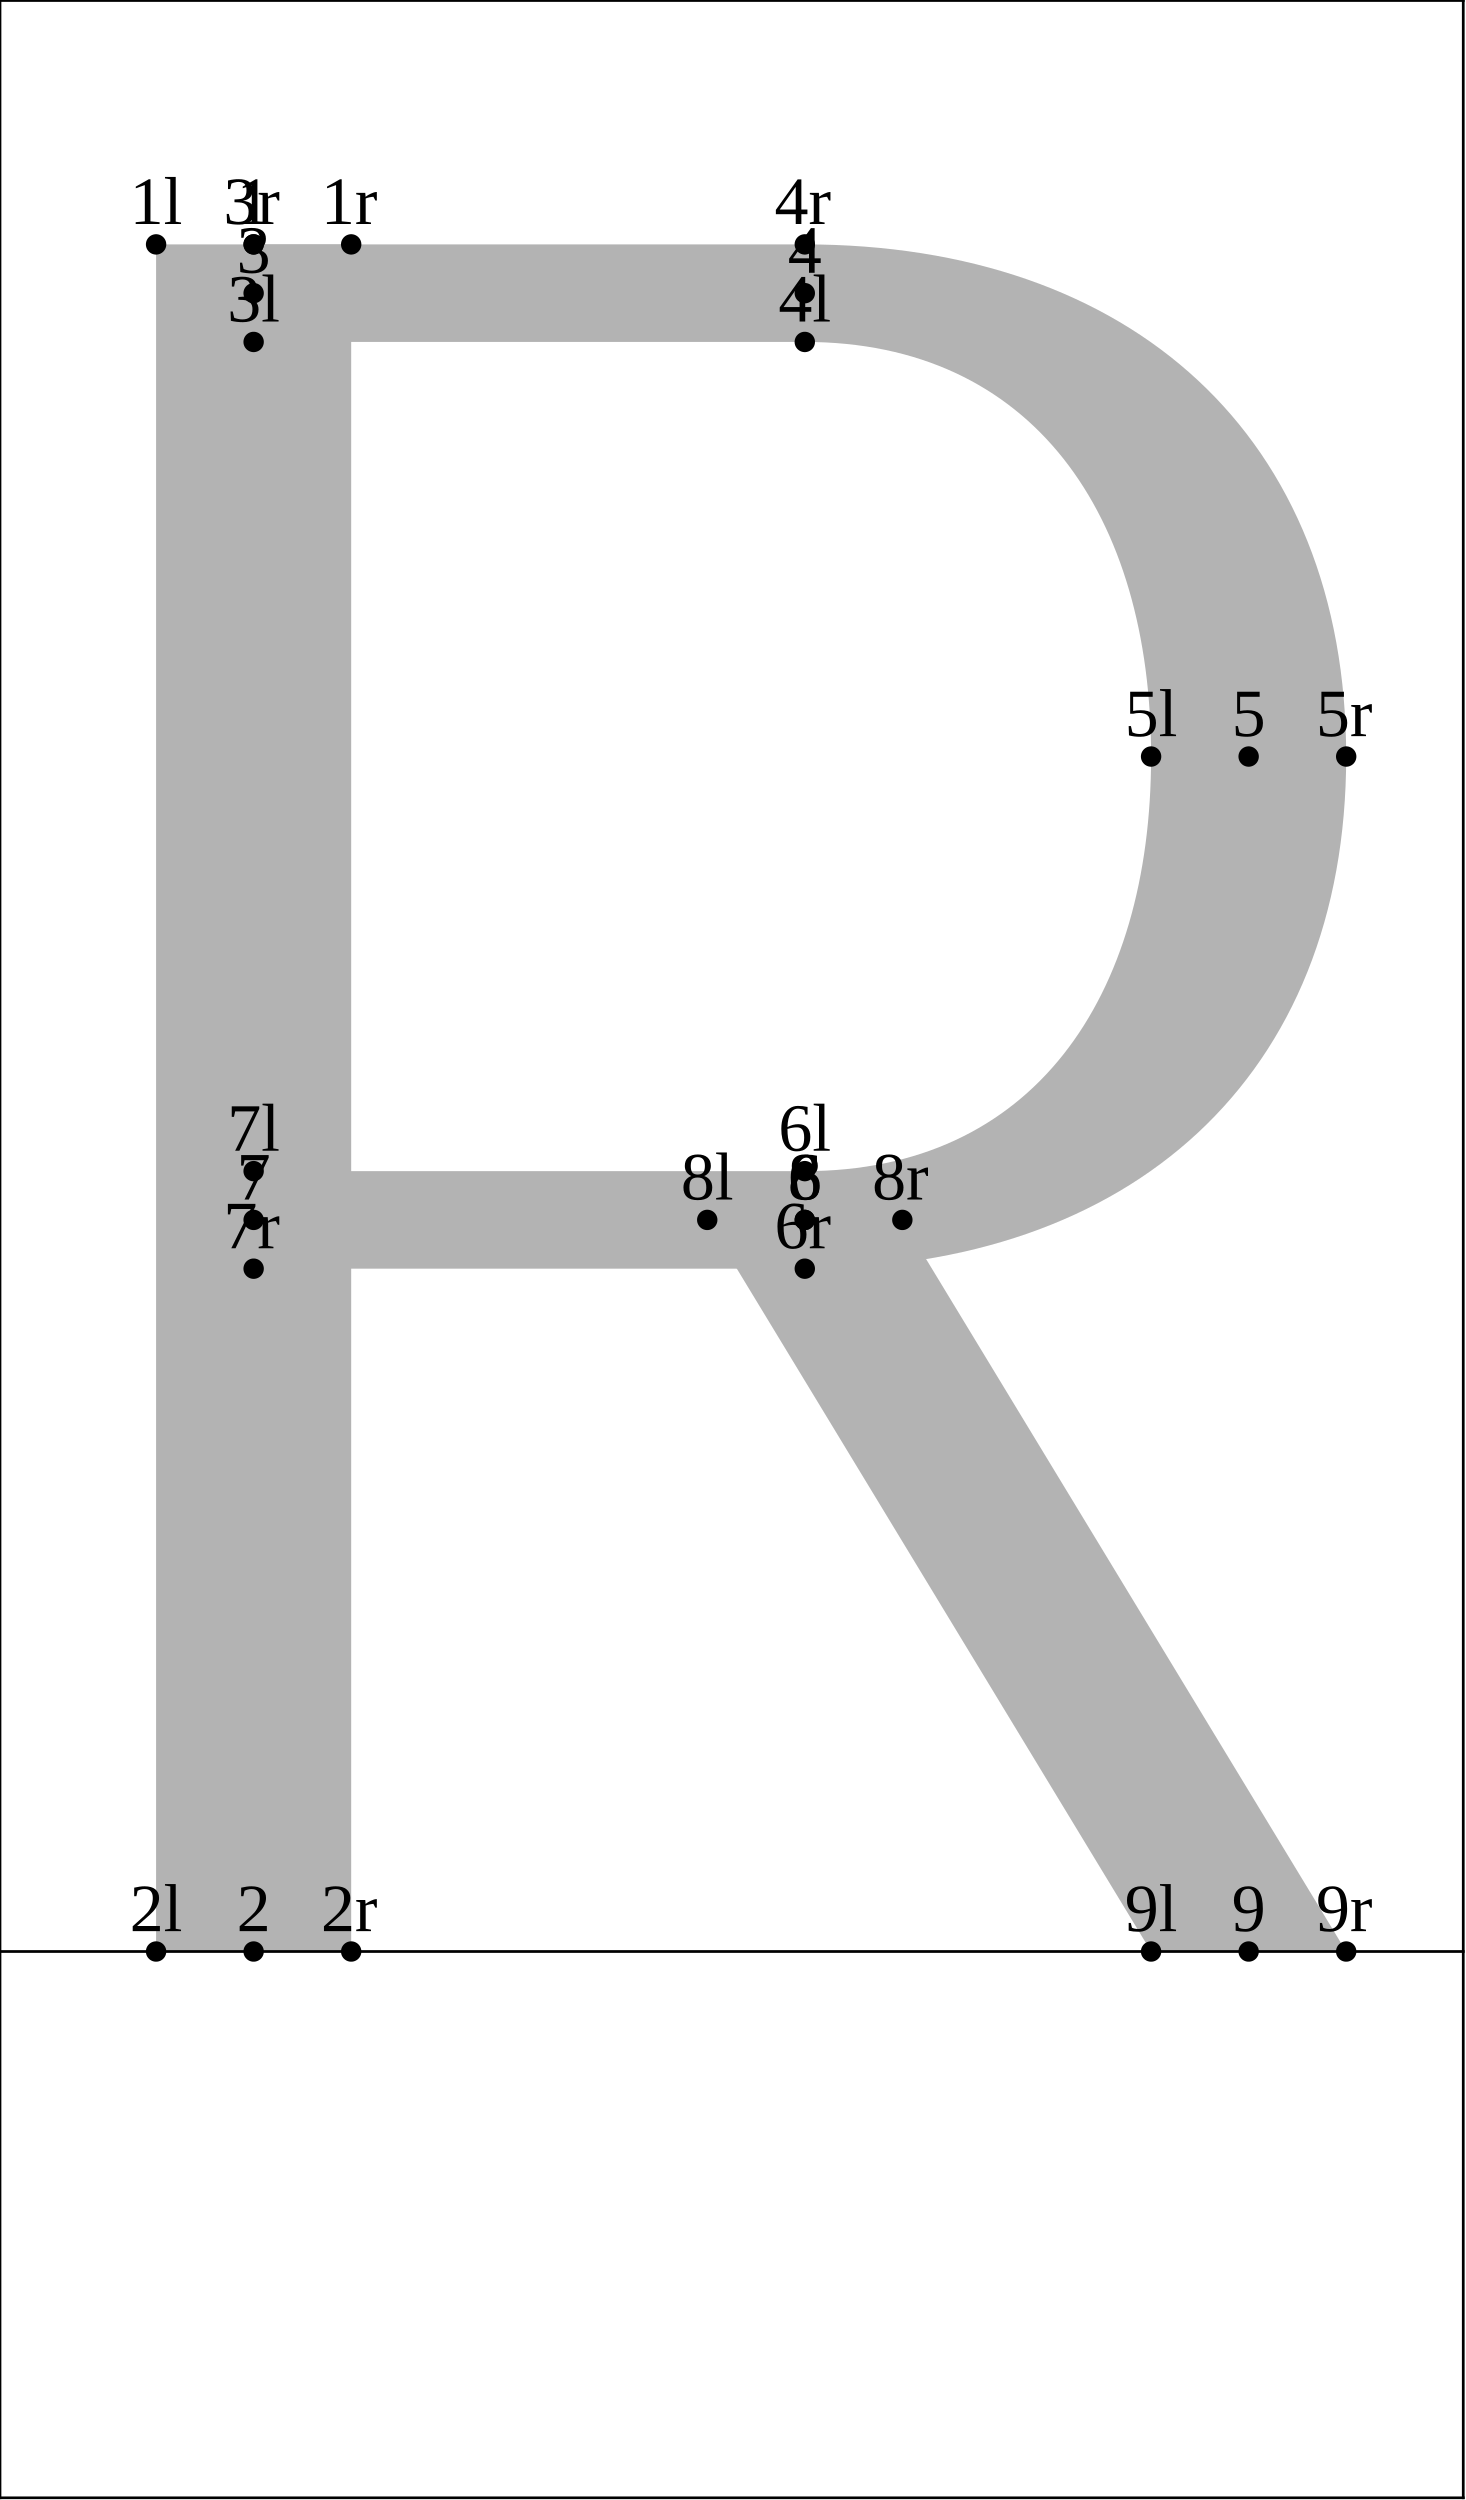
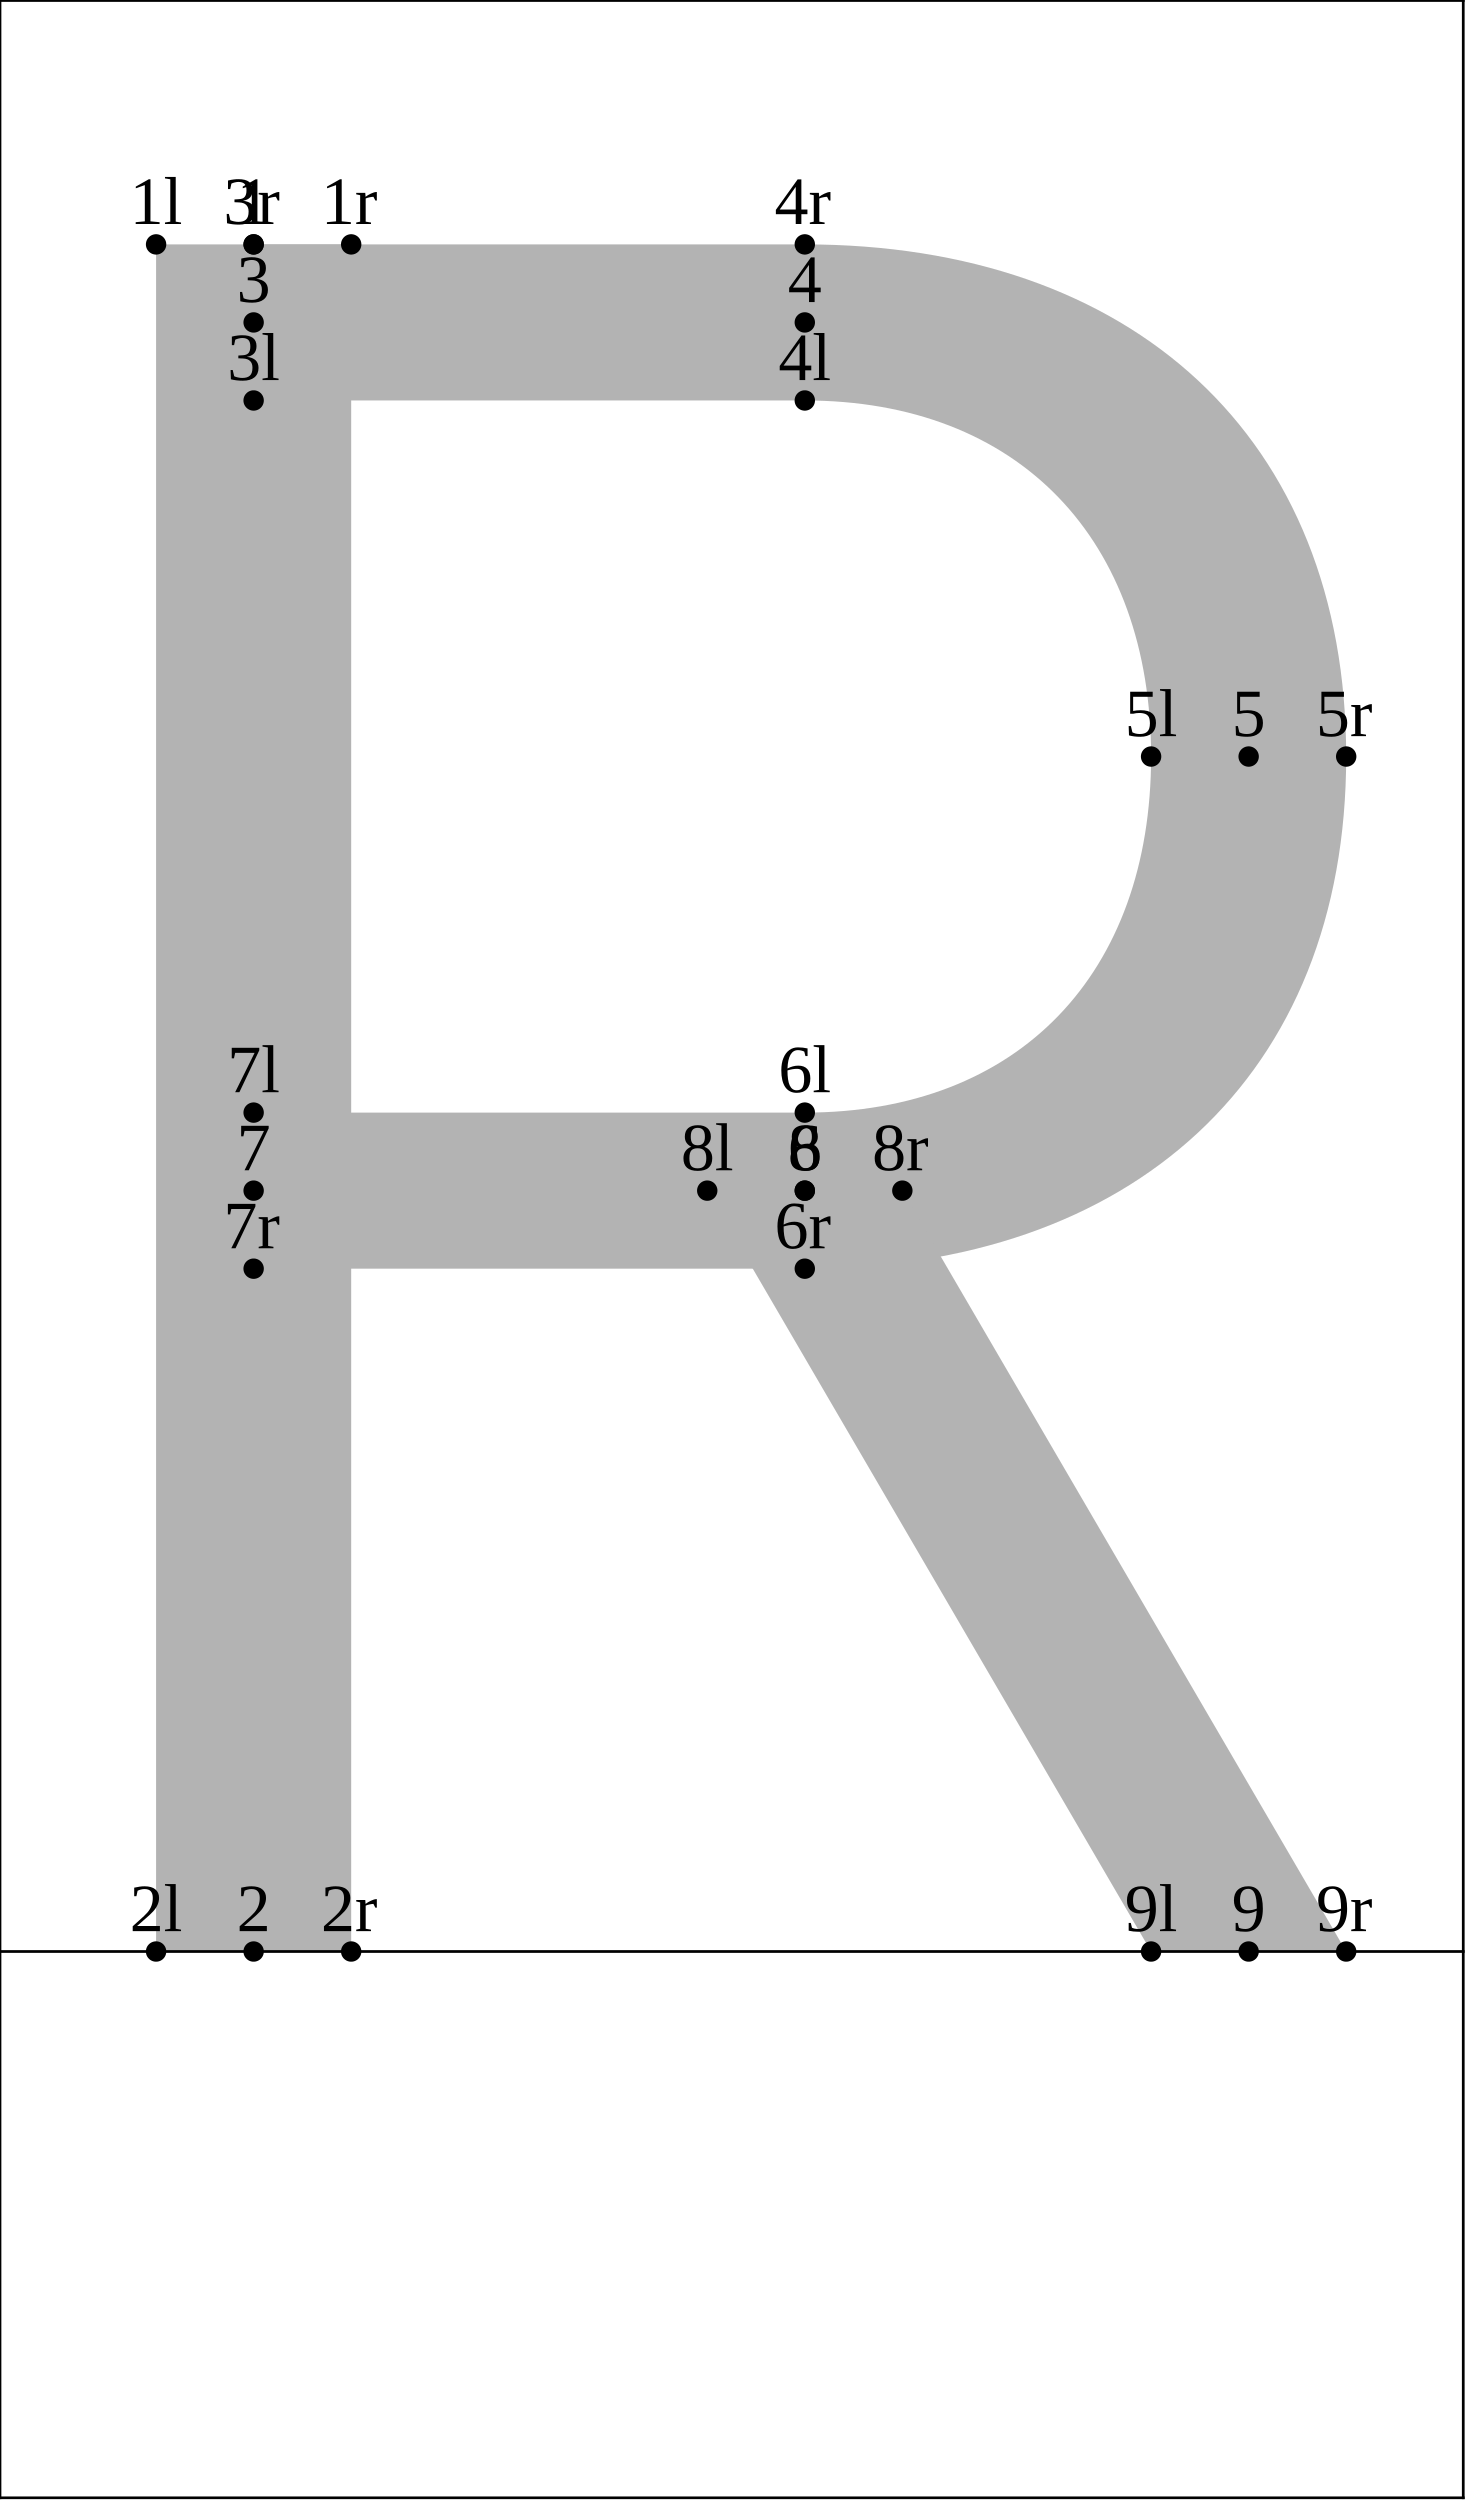
<svg xmlns="http://www.w3.org/2000/svg" version="1.1" width="215.593" height="367.662" viewBox="0 0 215.593 367.662">
  <path d="M22.954 35.942L51.646 35.942L51.646 287L22.954 287Z" style="fill: rgb(70%,70%,70%);stroke: none;" />
-   <path d="M37.3 35.942L118.357 35.942C166.371 35.942,197.977 64.146,197.977 111.26C197.977 158.374,166.371 186.578,118.357 186.578L37.3 186.578L37.3 172.232L118.357 172.232C151.847 172.232,169.285 146.81,169.285 111.26C169.285 75.71,151.847 50.288,118.357 50.288L37.3 50.288Z" style="fill: rgb(70%,70%,70%);stroke: none;" />
-   <path d="M132.703 179.405L197.977 287L169.285 287L104.01 179.405Z" style="fill: rgb(70%,70%,70%);stroke: none;" />
+   <path d="M37.3 35.942L118.357 35.942C166.371 35.942,197.977 64.146,197.977 111.26C197.977 158.374,166.371 186.578,118.357 186.578L37.3 186.578L37.3 163.625L118.357 163.625C149.903 163.625,169.285 143.108,169.285 111.26C169.285 79.413,149.903 58.896,118.357 58.896L37.3 58.896Z" style="fill: rgb(70%,70%,70%);stroke: none;" />
+   <path d="M132.703 175.101L197.977 287L169.285 287L104.01 175.101Z" style="fill: rgb(70%,70%,70%);stroke: none;" />
  <g transform="translate(19.07947 32.94206)" style="fill: rgb(0%,0%,0%);">
    <text font-size="9.963">1l</text>
  </g>
  <path d="M22.954 35.942l0 0" style="stroke:rgb(0%,0%,0%); stroke-width: 3;stroke-linecap: round;stroke-linejoin: round;stroke-miterlimit: 10;fill: none;" />
  <g transform="translate(19.07947 284)" style="fill: rgb(0%,0%,0%);">
    <text font-size="9.963">2l</text>
  </g>
  <path d="M22.954 287l0 0" style="stroke:rgb(0%,0%,0%); stroke-width: 3;stroke-linecap: round;stroke-linejoin: round;stroke-miterlimit: 10;fill: none;" />
-   <g transform="translate(33.42567 47.28801)" style="fill: rgb(0%,0%,0%);">
+   <g transform="translate(33.42567 55.8959)" style="fill: rgb(0%,0%,0%);">
    <text font-size="9.963">3l</text>
  </g>
-   <path d="M37.3 50.288l0 0" style="stroke:rgb(0%,0%,0%); stroke-width: 3;stroke-linecap: round;stroke-linejoin: round;stroke-miterlimit: 10;fill: none;" />
-   <g transform="translate(114.4822 47.28801)" style="fill: rgb(0%,0%,0%);">
+   <path d="M37.3 58.896l0 0" style="stroke:rgb(0%,0%,0%); stroke-width: 3;stroke-linecap: round;stroke-linejoin: round;stroke-miterlimit: 10;fill: none;" />
+   <g transform="translate(114.4822 55.8959)" style="fill: rgb(0%,0%,0%);">
    <text font-size="9.963">4l</text>
  </g>
-   <path d="M118.357 50.288l0 0" style="stroke:rgb(0%,0%,0%); stroke-width: 3;stroke-linecap: round;stroke-linejoin: round;stroke-miterlimit: 10;fill: none;" />
+   <path d="M118.357 58.896l0 0" style="stroke:rgb(0%,0%,0%); stroke-width: 3;stroke-linecap: round;stroke-linejoin: round;stroke-miterlimit: 10;fill: none;" />
  <g transform="translate(165.4104 108.2602)" style="fill: rgb(0%,0%,0%);">
    <text font-size="9.963">5l</text>
  </g>
  <path d="M169.285 111.26l0 0" style="stroke:rgb(0%,0%,0%); stroke-width: 3;stroke-linecap: round;stroke-linejoin: round;stroke-miterlimit: 10;fill: none;" />
-   <g transform="translate(114.4822 169.2324)" style="fill: rgb(0%,0%,0%);">
+   <g transform="translate(114.4822 160.6245)" style="fill: rgb(0%,0%,0%);">
    <text font-size="9.963">6l</text>
  </g>
-   <path d="M118.357 172.232l0 0" style="stroke:rgb(0%,0%,0%); stroke-width: 3;stroke-linecap: round;stroke-linejoin: round;stroke-miterlimit: 10;fill: none;" />
-   <g transform="translate(33.42567 169.2324)" style="fill: rgb(0%,0%,0%);">
+   <path d="M118.357 163.625l0 0" style="stroke:rgb(0%,0%,0%); stroke-width: 3;stroke-linecap: round;stroke-linejoin: round;stroke-miterlimit: 10;fill: none;" />
+   <g transform="translate(33.42567 160.6245)" style="fill: rgb(0%,0%,0%);">
    <text font-size="9.963">7l</text>
  </g>
-   <path d="M37.3 172.232l0 0" style="stroke:rgb(0%,0%,0%); stroke-width: 3;stroke-linecap: round;stroke-linejoin: round;stroke-miterlimit: 10;fill: none;" />
-   <g transform="translate(100.1359 176.4054)" style="fill: rgb(0%,0%,0%);">
+   <path d="M37.3 163.625l0 0" style="stroke:rgb(0%,0%,0%); stroke-width: 3;stroke-linecap: round;stroke-linejoin: round;stroke-miterlimit: 10;fill: none;" />
+   <g transform="translate(100.1359 172.1014)" style="fill: rgb(0%,0%,0%);">
    <text font-size="9.963">8l</text>
  </g>
-   <path d="M104.01 179.405l0 0" style="stroke:rgb(0%,0%,0%); stroke-width: 3;stroke-linecap: round;stroke-linejoin: round;stroke-miterlimit: 10;fill: none;" />
+   <path d="M104.01 175.101l0 0" style="stroke:rgb(0%,0%,0%); stroke-width: 3;stroke-linecap: round;stroke-linejoin: round;stroke-miterlimit: 10;fill: none;" />
  <g transform="translate(165.4104 284)" style="fill: rgb(0%,0%,0%);">
    <text font-size="9.963">9l</text>
  </g>
  <path d="M169.285 287l0 0" style="stroke:rgb(0%,0%,0%); stroke-width: 3;stroke-linecap: round;stroke-linejoin: round;stroke-miterlimit: 10;fill: none;" />
  <g transform="translate(34.80939 32.94206)" style="fill: rgb(0%,0%,0%);">
    <text font-size="9.963">1</text>
  </g>
  <path d="M37.3 35.942l0 0" style="stroke:rgb(0%,0%,0%); stroke-width: 3;stroke-linecap: round;stroke-linejoin: round;stroke-miterlimit: 10;fill: none;" />
  <g transform="translate(34.80939 284)" style="fill: rgb(0%,0%,0%);">
    <text font-size="9.963">2</text>
  </g>
  <path d="M37.3 287l0 0" style="stroke:rgb(0%,0%,0%); stroke-width: 3;stroke-linecap: round;stroke-linejoin: round;stroke-miterlimit: 10;fill: none;" />
-   <g transform="translate(34.80939 40.11504)" style="fill: rgb(0%,0%,0%);">
+   <g transform="translate(34.80939 44.41899)" style="fill: rgb(0%,0%,0%);">
    <text font-size="9.963">3</text>
  </g>
-   <path d="M37.3 43.115l0 0" style="stroke:rgb(0%,0%,0%); stroke-width: 3;stroke-linecap: round;stroke-linejoin: round;stroke-miterlimit: 10;fill: none;" />
-   <g transform="translate(115.8659 40.11504)" style="fill: rgb(0%,0%,0%);">
+   <path d="M37.3 47.419l0 0" style="stroke:rgb(0%,0%,0%); stroke-width: 3;stroke-linecap: round;stroke-linejoin: round;stroke-miterlimit: 10;fill: none;" />
+   <g transform="translate(115.8659 44.41899)" style="fill: rgb(0%,0%,0%);">
    <text font-size="9.963">4</text>
  </g>
-   <path d="M118.357 43.115l0 0" style="stroke:rgb(0%,0%,0%); stroke-width: 3;stroke-linecap: round;stroke-linejoin: round;stroke-miterlimit: 10;fill: none;" />
+   <path d="M118.357 47.419l0 0" style="stroke:rgb(0%,0%,0%); stroke-width: 3;stroke-linecap: round;stroke-linejoin: round;stroke-miterlimit: 10;fill: none;" />
  <g transform="translate(181.1404 108.2602)" style="fill: rgb(0%,0%,0%);">
    <text font-size="9.963">5</text>
  </g>
  <path d="M183.631 111.26l0 0" style="stroke:rgb(0%,0%,0%); stroke-width: 3;stroke-linecap: round;stroke-linejoin: round;stroke-miterlimit: 10;fill: none;" />
-   <g transform="translate(115.8659 176.4054)" style="fill: rgb(0%,0%,0%);">
+   <g transform="translate(115.8659 172.1014)" style="fill: rgb(0%,0%,0%);">
    <text font-size="9.963">6</text>
  </g>
-   <path d="M118.357 179.405l0 0" style="stroke:rgb(0%,0%,0%); stroke-width: 3;stroke-linecap: round;stroke-linejoin: round;stroke-miterlimit: 10;fill: none;" />
-   <g transform="translate(34.80939 176.4054)" style="fill: rgb(0%,0%,0%);">
+   <path d="M118.357 175.101l0 0" style="stroke:rgb(0%,0%,0%); stroke-width: 3;stroke-linecap: round;stroke-linejoin: round;stroke-miterlimit: 10;fill: none;" />
+   <g transform="translate(34.80939 172.1014)" style="fill: rgb(0%,0%,0%);">
    <text font-size="9.963">7</text>
  </g>
-   <path d="M37.3 179.405l0 0" style="stroke:rgb(0%,0%,0%); stroke-width: 3;stroke-linecap: round;stroke-linejoin: round;stroke-miterlimit: 10;fill: none;" />
-   <g transform="translate(115.8659 176.4054)" style="fill: rgb(0%,0%,0%);">
+   <path d="M37.3 175.101l0 0" style="stroke:rgb(0%,0%,0%); stroke-width: 3;stroke-linecap: round;stroke-linejoin: round;stroke-miterlimit: 10;fill: none;" />
+   <g transform="translate(115.8659 172.1014)" style="fill: rgb(0%,0%,0%);">
    <text font-size="9.963">8</text>
  </g>
-   <path d="M118.357 179.405l0 0" style="stroke:rgb(0%,0%,0%); stroke-width: 3;stroke-linecap: round;stroke-linejoin: round;stroke-miterlimit: 10;fill: none;" />
+   <path d="M118.357 175.101l0 0" style="stroke:rgb(0%,0%,0%); stroke-width: 3;stroke-linecap: round;stroke-linejoin: round;stroke-miterlimit: 10;fill: none;" />
  <g transform="translate(181.1404 284)" style="fill: rgb(0%,0%,0%);">
    <text font-size="9.963">9</text>
  </g>
  <path d="M183.631 287l0 0" style="stroke:rgb(0%,0%,0%); stroke-width: 3;stroke-linecap: round;stroke-linejoin: round;stroke-miterlimit: 10;fill: none;" />
  <g transform="translate(47.20457 32.94206)" style="fill: rgb(0%,0%,0%);">
    <text font-size="9.963">1r</text>
  </g>
  <path d="M51.646 35.942l0 0" style="stroke:rgb(0%,0%,0%); stroke-width: 3;stroke-linecap: round;stroke-linejoin: round;stroke-miterlimit: 10;fill: none;" />
  <g transform="translate(47.20457 284)" style="fill: rgb(0%,0%,0%);">
    <text font-size="9.963">2r</text>
  </g>
  <path d="M51.646 287l0 0" style="stroke:rgb(0%,0%,0%); stroke-width: 3;stroke-linecap: round;stroke-linejoin: round;stroke-miterlimit: 10;fill: none;" />
  <g transform="translate(32.85835 32.94206)" style="fill: rgb(0%,0%,0%);">
    <text font-size="9.963">3r</text>
  </g>
  <path d="M37.3 35.942l0 0" style="stroke:rgb(0%,0%,0%); stroke-width: 3;stroke-linecap: round;stroke-linejoin: round;stroke-miterlimit: 10;fill: none;" />
  <g transform="translate(113.9148 32.94206)" style="fill: rgb(0%,0%,0%);">
    <text font-size="9.963">4r</text>
  </g>
  <path d="M118.357 35.942l0 0" style="stroke:rgb(0%,0%,0%); stroke-width: 3;stroke-linecap: round;stroke-linejoin: round;stroke-miterlimit: 10;fill: none;" />
  <g transform="translate(193.5356 108.2602)" style="fill: rgb(0%,0%,0%);">
    <text font-size="9.963">5r</text>
  </g>
  <path d="M197.977 111.26l0 0" style="stroke:rgb(0%,0%,0%); stroke-width: 3;stroke-linecap: round;stroke-linejoin: round;stroke-miterlimit: 10;fill: none;" />
  <g transform="translate(113.9148 183.5784)" style="fill: rgb(0%,0%,0%);">
    <text font-size="9.963">6r</text>
  </g>
  <path d="M118.357 186.578l0 0" style="stroke:rgb(0%,0%,0%); stroke-width: 3;stroke-linecap: round;stroke-linejoin: round;stroke-miterlimit: 10;fill: none;" />
  <g transform="translate(32.85835 183.5784)" style="fill: rgb(0%,0%,0%);">
    <text font-size="9.963">7r</text>
  </g>
  <path d="M37.3 186.578l0 0" style="stroke:rgb(0%,0%,0%); stroke-width: 3;stroke-linecap: round;stroke-linejoin: round;stroke-miterlimit: 10;fill: none;" />
-   <g transform="translate(128.2611 176.4054)" style="fill: rgb(0%,0%,0%);">
+   <g transform="translate(128.2611 172.1014)" style="fill: rgb(0%,0%,0%);">
    <text font-size="9.963">8r</text>
  </g>
-   <path d="M132.703 179.405l0 0" style="stroke:rgb(0%,0%,0%); stroke-width: 3;stroke-linecap: round;stroke-linejoin: round;stroke-miterlimit: 10;fill: none;" />
+   <path d="M132.703 175.101l0 0" style="stroke:rgb(0%,0%,0%); stroke-width: 3;stroke-linecap: round;stroke-linejoin: round;stroke-miterlimit: 10;fill: none;" />
  <g transform="translate(193.5356 284)" style="fill: rgb(0%,0%,0%);">
    <text font-size="9.963">9r</text>
  </g>
  <path d="M197.977 287l0 0" style="stroke:rgb(0%,0%,0%); stroke-width: 3;stroke-linecap: round;stroke-linejoin: round;stroke-miterlimit: 10;fill: none;" />
  <path d="M0 287L215.193 287" style="stroke:rgb(0%,0%,0%); stroke-width: 0.4;stroke-linecap: square;stroke-linejoin: round;stroke-miterlimit: 10;fill: none;" />
  <path d="M0 0.077L215.193 0.077" style="stroke:rgb(0%,0%,0%); stroke-width: 0.4;stroke-linecap: square;stroke-linejoin: round;stroke-miterlimit: 10;fill: none;" />
  <path d="M0 367.339L215.193 367.339" style="stroke:rgb(0%,0%,0%); stroke-width: 0.4;stroke-linecap: square;stroke-linejoin: round;stroke-miterlimit: 10;fill: none;" />
  <path d="M0 367.339L0 0.077" style="stroke:rgb(0%,0%,0%); stroke-width: 0.4;stroke-linecap: square;stroke-linejoin: round;stroke-miterlimit: 10;fill: none;" />
  <path d="M215.193 367.339L215.193 0.077" style="stroke:rgb(0%,0%,0%); stroke-width: 0.4;stroke-linecap: square;stroke-linejoin: round;stroke-miterlimit: 10;fill: none;" />
</svg>
